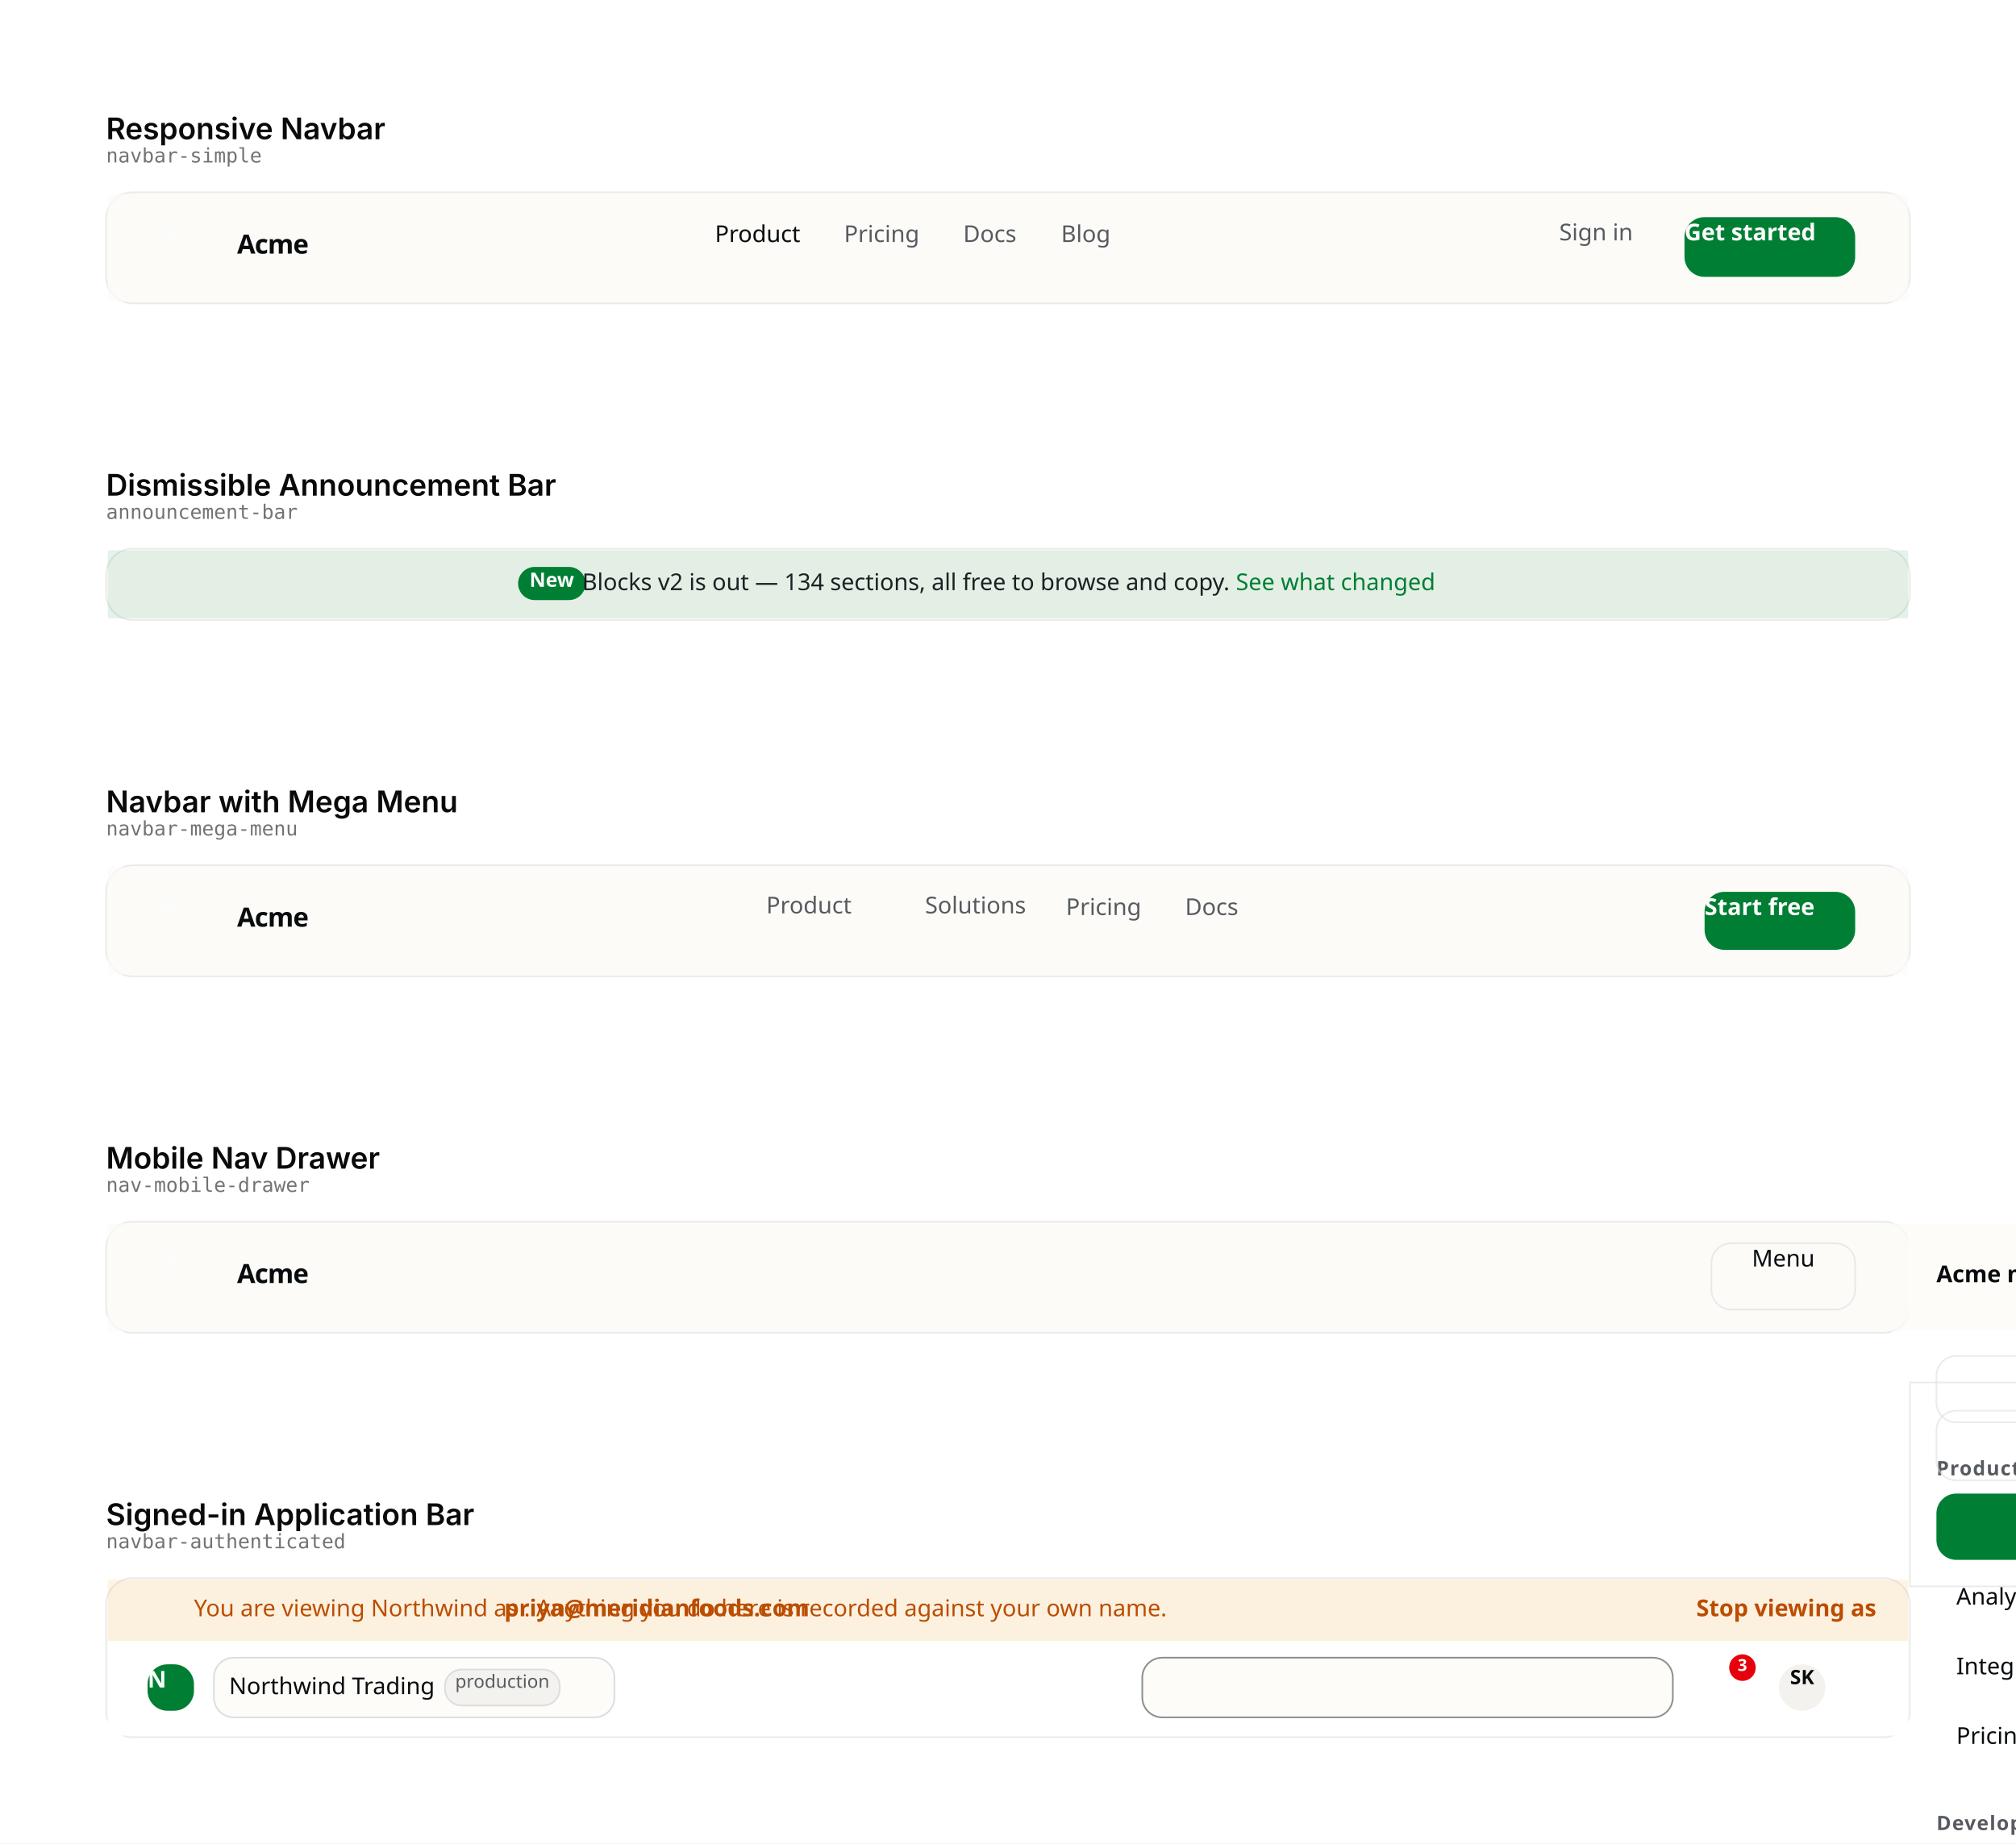
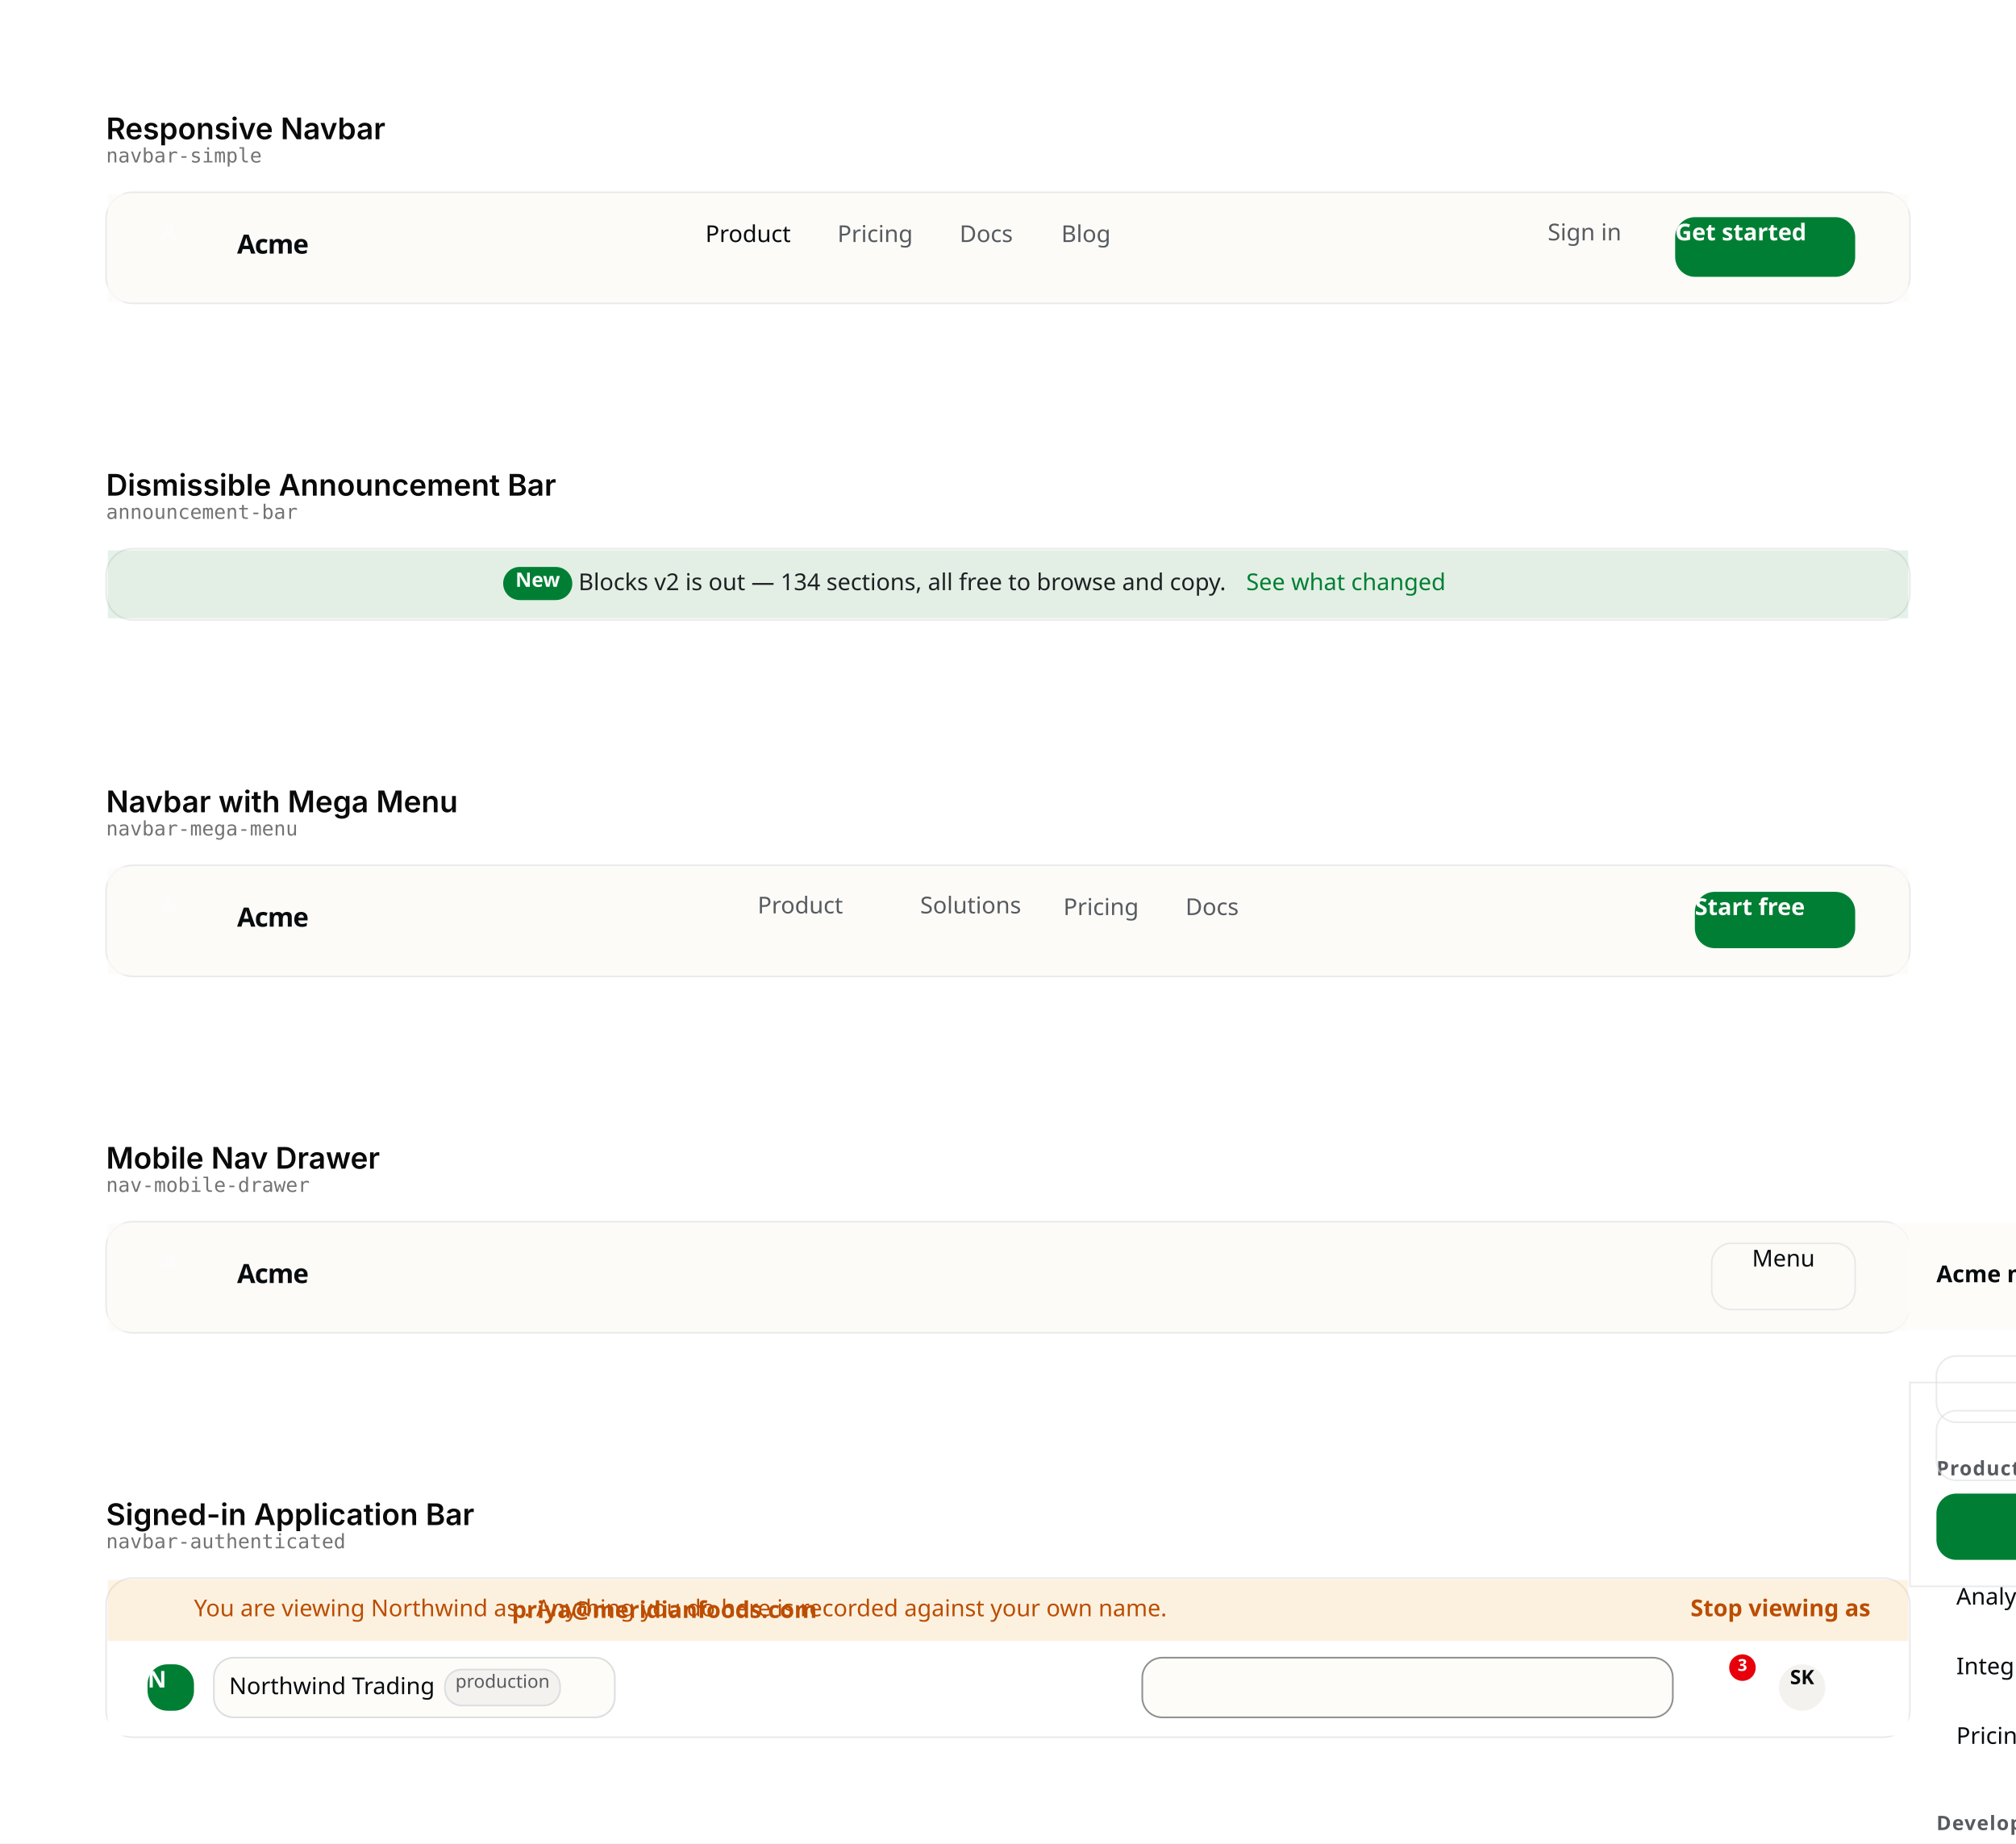
<svg xmlns="http://www.w3.org/2000/svg" width="1216" height="1112" viewBox="0 0 1216 1112" id="Hoverlab — Navigation">
  <rect id="Background" x="0" y="0" width="1216" height="1112" fill="#ffffff" />
  <text id="Responsive Navbar label" x="64" y="84" font-family="Inter, system-ui, sans-serif" font-size="18" font-weight="600" fill="#0a0a0a">Responsive Navbar</text>
  <text id="navbar-simple id" x="64" y="98" font-family="ui-monospace, monospace" font-size="12" fill="#737373">navbar-simple</text>
  <g id="Responsive Navbar" transform="translate(64, 116)">
    <rect id="container" x="0" y="0" width="1088" height="67" rx="16" fill="#fdfcf8" stroke="rgba(220, 222, 225, 0.6)" stroke-width="1" />
    <rect id="header" x="1" y="1" width="1086" height="65" fill="rgba(252, 251, 248, 0.702)" />
-     <text id="A" x="33" y="29" fill="#fcfcfc" font-family="ui-sans-serif, system-ui" font-size="14" font-weight="900">A</text>
-     <text id="Acme" x="79" y="37" fill="#080c0f" font-family="ui-sans-serif, system-ui" font-size="16" font-weight="700" letter-spacing="-0.4">Acme</text>
-     <text id="Product" x="367.23" y="30" fill="#080c0f" font-family="ui-sans-serif, system-ui" font-size="14" font-weight="500">Product</text>
-     <text id="Pricing" x="445.09" y="30" fill="#575b60" font-family="ui-sans-serif, system-ui" font-size="14" font-weight="500">Pricing</text>
-     <text id="Docs" x="516.97" y="30" fill="#575b60" font-family="ui-sans-serif, system-ui" font-size="14" font-weight="500">Docs</text>
-     <text id="Blog" x="576" y="30" fill="#575b60" font-family="ui-sans-serif, system-ui" font-size="14" font-weight="500">Blog</text>
-     <text id="Sign in" x="876.48" y="29" fill="#575b60" font-family="ui-sans-serif, system-ui" font-size="14" font-weight="500">Sign in</text>
-     <rect id="link" x="952.05" y="15" width="102.95" height="36" rx="12" fill="#007f34" />
-     <text id="Get started" x="952.05" y="29" fill="#fcfcfc" font-family="ui-sans-serif, system-ui" font-size="14" font-weight="600">Get started</text>
+     <text id="A" x="33" y="29" fill="#fcfcfc" font-family="Geist, &quot;Geist Fallback&quot;" font-size="14" font-weight="900">A</text>
+     <text id="Acme" x="79" y="37" fill="#080c0f" font-family="Geist, &quot;Geist Fallback&quot;" font-size="16" font-weight="700" letter-spacing="-0.4">Acme</text>
+     <text id="Product" x="361.48" y="30" fill="#080c0f" font-family="Geist, &quot;Geist Fallback&quot;" font-size="14" font-weight="500">Product</text>
+     <text id="Pricing" x="441.14" y="30" fill="#575b60" font-family="Geist, &quot;Geist Fallback&quot;" font-size="14" font-weight="500">Pricing</text>
+     <text id="Docs" x="514.8" y="30" fill="#575b60" font-family="Geist, &quot;Geist Fallback&quot;" font-size="14" font-weight="500">Docs</text>
+     <text id="Blog" x="576.14" y="30" fill="#575b60" font-family="Geist, &quot;Geist Fallback&quot;" font-size="14" font-weight="500">Blog</text>
+     <text id="Sign in" x="869.53" y="29" fill="#575b60" font-family="Geist, &quot;Geist Fallback&quot;" font-size="14" font-weight="500">Sign in</text>
+     <rect id="link" x="946.41" y="15" width="108.59" height="36" rx="12" fill="#007f34" />
+     <text id="Get started" x="946.41" y="29" fill="#fcfcfc" font-family="Geist, &quot;Geist Fallback&quot;" font-size="14" font-weight="600">Get started</text>
  </g>
  <text id="Dismissible Announcement Bar label" x="64" y="299" font-family="Inter, system-ui, sans-serif" font-size="18" font-weight="600" fill="#0a0a0a">Dismissible Announcement Bar</text>
  <text id="announcement-bar id" x="64" y="313" font-family="ui-monospace, monospace" font-size="12" fill="#737373">announcement-bar</text>
  <g id="Dismissible Announcement Bar" transform="translate(64, 331)">
    <rect id="container" x="0" y="0" width="1088" height="43" rx="16" fill="#fdfcf8" stroke="rgba(220, 222, 225, 0.6)" stroke-width="1" />
    <rect id="section" x="1" y="1" width="1086" height="41" fill="rgba(0, 128, 49, 0.102)" />
-     <rect id="container 2" x="248.5" y="11" width="40.66" height="20" rx="10" fill="#007f34" />
-     <text id="New" x="268.83" y="23" fill="#fcfcfc" font-family="ui-sans-serif, system-ui" font-size="12" font-weight="600" text-anchor="middle">New</text>
-     <text id="Blocks v2 is out — 134 sections, all fre…" x="482.41" y="25" fill="rgba(8, 11, 16, 0.902)" font-family="ui-sans-serif, system-ui" font-size="14" text-anchor="middle">Blocks v2 is out — 134 sections, all free to browse and copy.</text>
-     <text id="See what changed" x="741.57" y="25" fill="#007f34" font-family="ui-sans-serif, system-ui" font-size="14" font-weight="500" text-anchor="middle">See what changed</text>
+     <rect id="container 2" x="239.5" y="11" width="41.69" height="20" rx="10" fill="#007f34" />
+     <text id="New" x="260.34" y="23" fill="#fcfcfc" font-family="Geist, &quot;Geist Fallback&quot;" font-size="12" font-weight="600" text-anchor="middle">New</text>
+     <text id="Blocks v2 is out — 134 sections, all fre…" x="480.18" y="25" fill="rgba(8, 11, 16, 0.902)" font-family="Geist, &quot;Geist Fallback&quot;" font-size="14" text-anchor="middle">Blocks v2 is out — 134 sections, all free to browse and copy.</text>
+     <text id="See what changed" x="747.83" y="25" fill="#007f34" font-family="Geist, &quot;Geist Fallback&quot;" font-size="14" font-weight="500" text-anchor="middle">See what changed</text>
  </g>
  <text id="Navbar with Mega Menu label" x="64" y="490" font-family="Inter, system-ui, sans-serif" font-size="18" font-weight="600" fill="#0a0a0a">Navbar with Mega Menu</text>
  <text id="navbar-mega-menu id" x="64" y="504" font-family="ui-monospace, monospace" font-size="12" fill="#737373">navbar-mega-menu</text>
  <g id="Navbar with Mega Menu" transform="translate(64, 522)">
    <rect id="container" x="0" y="0" width="1088" height="67" rx="16" fill="#fdfcf8" stroke="rgba(220, 222, 225, 0.6)" stroke-width="1" />
    <rect id="header" x="1" y="1" width="1086" height="65" fill="rgba(252, 251, 248, 0.702)" />
-     <text id="A" x="33" y="29" fill="#fcfcfc" font-family="ui-sans-serif, system-ui" font-size="14" font-weight="900">A</text>
-     <text id="Acme" x="79" y="37" fill="#080c0f" font-family="ui-sans-serif, system-ui" font-size="16" font-weight="700" letter-spacing="-0.4">Acme</text>
-     <text id="Product" x="423.91" y="29" fill="#575b60" font-family="ui-sans-serif, system-ui" font-size="14" font-weight="500" text-anchor="middle">Product</text>
-     <text id="Solutions" x="524.39" y="29" fill="#575b60" font-family="ui-sans-serif, system-ui" font-size="14" font-weight="500" text-anchor="middle">Solutions</text>
-     <text id="Pricing" x="578.94" y="30" fill="#575b60" font-family="ui-sans-serif, system-ui" font-size="14" font-weight="500">Pricing</text>
-     <text id="Docs" x="650.81" y="30" fill="#575b60" font-family="ui-sans-serif, system-ui" font-size="14" font-weight="500">Docs</text>
-     <rect id="link" x="964.16" y="16" width="90.84" height="35" rx="12" fill="#007f34" />
-     <text id="Start free" x="964.16" y="30" fill="#fcfcfc" font-family="ui-sans-serif, system-ui" font-size="14" font-weight="600">Start free</text>
+     <text id="A" x="33" y="29" fill="#fcfcfc" font-family="Geist, &quot;Geist Fallback&quot;" font-size="14" font-weight="900">A</text>
+     <text id="Acme" x="79" y="37" fill="#080c0f" font-family="Geist, &quot;Geist Fallback&quot;" font-size="16" font-weight="700" letter-spacing="-0.4">Acme</text>
+     <text id="Product" x="418.72" y="29" fill="#575b60" font-family="Geist, &quot;Geist Fallback&quot;" font-size="14" font-weight="500" text-anchor="middle">Product</text>
+     <text id="Solutions" x="521.47" y="29" fill="#575b60" font-family="Geist, &quot;Geist Fallback&quot;" font-size="14" font-weight="500" text-anchor="middle">Solutions</text>
+     <text id="Pricing" x="577.39" y="30" fill="#575b60" font-family="Geist, &quot;Geist Fallback&quot;" font-size="14" font-weight="500">Pricing</text>
+     <text id="Docs" x="651.05" y="30" fill="#575b60" font-family="Geist, &quot;Geist Fallback&quot;" font-size="14" font-weight="500">Docs</text>
+     <rect id="link" x="958.3" y="16" width="96.7" height="34" rx="12" fill="#007f34" />
+     <text id="Start free" x="958.3" y="30" fill="#fcfcfc" font-family="Geist, &quot;Geist Fallback&quot;" font-size="14" font-weight="600">Start free</text>
  </g>
  <text id="Mobile Nav Drawer label" x="64" y="705" font-family="Inter, system-ui, sans-serif" font-size="18" font-weight="600" fill="#0a0a0a">Mobile Nav Drawer</text>
  <text id="nav-mobile-drawer id" x="64" y="719" font-family="ui-monospace, monospace" font-size="12" fill="#737373">nav-mobile-drawer</text>
  <g id="Mobile Nav Drawer" transform="translate(64, 737)">
    <rect id="container" x="0" y="0" width="1088" height="67" rx="16" fill="#fdfcf8" stroke="rgba(220, 222, 225, 0.6)" stroke-width="1" />
    <rect id="header" x="1" y="1" width="1086" height="65" fill="rgba(252, 251, 248, 0.702)" />
-     <text id="A" x="33" y="29" fill="#fcfcfc" font-family="ui-sans-serif, system-ui" font-size="14" font-weight="900">A</text>
-     <text id="Acme" x="79" y="37" fill="#080c0f" font-family="ui-sans-serif, system-ui" font-size="16" font-weight="700" letter-spacing="-0.4">Acme</text>
-     <rect id="button" x="968.28" y="13" width="86.72" height="40" rx="12" fill="none" stroke="rgba(220, 222, 225, 0.6)" stroke-width="1" />
-     <text id="Menu" x="1011.64" y="27" fill="#080c0f" font-family="ui-sans-serif, system-ui" font-size="14" font-weight="500" text-anchor="middle">Menu</text>
+     <text id="A" x="33" y="29" fill="#fcfcfc" font-family="Geist, &quot;Geist Fallback&quot;" font-size="14" font-weight="900">A</text>
+     <text id="Acme" x="79" y="37" fill="#080c0f" font-family="Geist, &quot;Geist Fallback&quot;" font-size="16" font-weight="700" letter-spacing="-0.4">Acme</text>
+     <rect id="button" x="968.47" y="13" width="86.53" height="40" rx="12" fill="none" stroke="rgba(220, 222, 225, 0.6)" stroke-width="1" />
+     <text id="Menu" x="1011.73" y="27" fill="#080c0f" font-family="Geist, &quot;Geist Fallback&quot;" font-size="14" font-weight="500" text-anchor="middle">Menu</text>
    <rect id="dialog" x="1087" y="1" width="384" height="64" fill="#fdfcf8" />
-     <text id="Acme menu" x="1104" y="36.5" fill="#080c0f" font-family="ui-sans-serif, system-ui" font-size="14" font-weight="600">Acme menu</text>
+     <text id="Acme menu" x="1104" y="36.5" fill="#080c0f" font-family="Geist, &quot;Geist Fallback&quot;" font-size="14" font-weight="600">Acme menu</text>
    <rect id="field" x="1104" y="81" width="351" height="40" rx="12" fill="rgba(255, 255, 255, 0.6)" stroke="rgba(220, 222, 225, 0.6)" stroke-width="1" />
-     <text id="Product" x="1104" y="153" fill="#575b60" font-family="ui-sans-serif, system-ui" font-size="12" font-weight="600" letter-spacing="0.6">Product</text>
-     <text id="Overview" x="1116" y="189" fill="#080c0f" font-family="ui-sans-serif, system-ui" font-size="14" font-weight="500">Overview</text>
-     <text id="Analytics" x="1116" y="231" fill="#080c0f" font-family="ui-sans-serif, system-ui" font-size="14" font-weight="500">Analytics</text>
-     <text id="Integrations" x="1116" y="273" fill="#080c0f" font-family="ui-sans-serif, system-ui" font-size="14" font-weight="500">Integrations</text>
-     <rect id="container 2" x="1200.88" y="259.86" width="32.55" height="18.28" rx="9.14" fill="rgba(0, 128, 54, 0.149)" />
-     <text id="New" x="1200.88" y="269.86" fill="#007f34" font-family="ui-sans-serif, system-ui" font-size="10" font-weight="600">New</text>
-     <text id="Pricing" x="1116" y="315" fill="#080c0f" font-family="ui-sans-serif, system-ui" font-size="14" font-weight="500">Pricing</text>
-     <text id="Developers" x="1104" y="367" fill="#575b60" font-family="ui-sans-serif, system-ui" font-size="12" font-weight="600" letter-spacing="0.6">Developers</text>
-     <text id="Documentation" x="1116" y="403" fill="#080c0f" font-family="ui-sans-serif, system-ui" font-size="14" font-weight="500">Documentation</text>
-     <text id="API reference" x="1116" y="445" fill="#080c0f" font-family="ui-sans-serif, system-ui" font-size="14" font-weight="500">API reference</text>
-     <text id="Changelog" x="1116" y="487" fill="#080c0f" font-family="ui-sans-serif, system-ui" font-size="14" font-weight="500">Changelog</text>
-     <text id="Status" x="1116" y="529" fill="#080c0f" font-family="ui-sans-serif, system-ui" font-size="14" font-weight="500">Status</text>
-     <text id="Company" x="1104" y="581" fill="#575b60" font-family="ui-sans-serif, system-ui" font-size="12" font-weight="600" letter-spacing="0.6">Company</text>
-     <text id="About" x="1116" y="617" fill="#080c0f" font-family="ui-sans-serif, system-ui" font-size="14" font-weight="500">About</text>
-     <text id="Blog" x="1116" y="659" fill="#080c0f" font-family="ui-sans-serif, system-ui" font-size="14" font-weight="500">Blog</text>
-     <text id="Careers" x="1116" y="701" fill="#080c0f" font-family="ui-sans-serif, system-ui" font-size="14" font-weight="500">Careers</text>
-     <rect id="container 3" x="1171.25" y="687.86" width="17.56" height="18.28" rx="8.78" fill="rgba(0, 128, 54, 0.149)" />
-     <text id="3" x="1171.25" y="697.86" fill="#007f34" font-family="ui-sans-serif, system-ui" font-size="10" font-weight="600">3</text>
+     <text id="Product" x="1104" y="153" fill="#575b60" font-family="Geist, &quot;Geist Fallback&quot;" font-size="12" font-weight="600" letter-spacing="0.6">Product</text>
+     <text id="Overview" x="1116" y="189" fill="#080c0f" font-family="Geist, &quot;Geist Fallback&quot;" font-size="14" font-weight="500">Overview</text>
+     <text id="Analytics" x="1116" y="231" fill="#080c0f" font-family="Geist, &quot;Geist Fallback&quot;" font-size="14" font-weight="500">Analytics</text>
+     <text id="Integrations" x="1116" y="273" fill="#080c0f" font-family="Geist, &quot;Geist Fallback&quot;" font-size="14" font-weight="500">Integrations</text>
+     <rect id="container 2" x="1202.61" y="259.86" width="33.41" height="18.28" rx="9.14" fill="rgba(0, 128, 54, 0.149)" />
+     <text id="New" x="1202.61" y="269.86" fill="#007f34" font-family="Geist, &quot;Geist Fallback&quot;" font-size="10" font-weight="600">New</text>
+     <text id="Pricing" x="1116" y="315" fill="#080c0f" font-family="Geist, &quot;Geist Fallback&quot;" font-size="14" font-weight="500">Pricing</text>
+     <text id="Developers" x="1104" y="367" fill="#575b60" font-family="Geist, &quot;Geist Fallback&quot;" font-size="12" font-weight="600" letter-spacing="0.6">Developers</text>
+     <text id="Documentation" x="1116" y="403" fill="#080c0f" font-family="Geist, &quot;Geist Fallback&quot;" font-size="14" font-weight="500">Documentation</text>
+     <text id="API reference" x="1116" y="445" fill="#080c0f" font-family="Geist, &quot;Geist Fallback&quot;" font-size="14" font-weight="500">API reference</text>
+     <text id="Changelog" x="1116" y="487" fill="#080c0f" font-family="Geist, &quot;Geist Fallback&quot;" font-size="14" font-weight="500">Changelog</text>
+     <text id="Status" x="1116" y="529" fill="#080c0f" font-family="Geist, &quot;Geist Fallback&quot;" font-size="14" font-weight="500">Status</text>
+     <text id="Company" x="1104" y="581" fill="#575b60" font-family="Geist, &quot;Geist Fallback&quot;" font-size="12" font-weight="600" letter-spacing="0.6">Company</text>
+     <text id="About" x="1116" y="617" fill="#080c0f" font-family="Geist, &quot;Geist Fallback&quot;" font-size="14" font-weight="500">About</text>
+     <text id="Blog" x="1116" y="659" fill="#080c0f" font-family="Geist, &quot;Geist Fallback&quot;" font-size="14" font-weight="500">Blog</text>
+     <text id="Careers" x="1116" y="701" fill="#080c0f" font-family="Geist, &quot;Geist Fallback&quot;" font-size="14" font-weight="500">Careers</text>
+     <rect id="container 3" x="1175.06" y="687.86" width="18.38" height="18.28" rx="9.14" fill="rgba(0, 128, 54, 0.149)" />
+     <text id="3" x="1175.06" y="697.86" fill="#007f34" font-family="Geist, &quot;Geist Fallback&quot;" font-size="10" font-weight="600">3</text>
    <rect id="container 4" x="1088" y="97" width="383" height="123" fill="none" stroke="rgba(220, 222, 225, 0.6)" stroke-width="1" />
    <rect id="link" x="1104" y="114" width="351" height="42" rx="12" fill="none" stroke="rgba(220, 222, 225, 0.6)" stroke-width="1" />
-     <text id="Sign in" x="1279.5" y="128" fill="#080c0f" font-family="ui-sans-serif, system-ui" font-size="14" font-weight="600" text-anchor="middle">Sign in</text>
+     <text id="Sign in" x="1279.5" y="128" fill="#080c0f" font-family="Geist, &quot;Geist Fallback&quot;" font-size="14" font-weight="600" text-anchor="middle">Sign in</text>
    <rect id="link 2" x="1104" y="164" width="351" height="40" rx="12" fill="#007f34" />
-     <text id="Get started" x="1279.5" y="178" fill="#fcfcfc" font-family="ui-sans-serif, system-ui" font-size="14" font-weight="600" text-anchor="middle">Get started</text>
+     <text id="Get started" x="1279.5" y="178" fill="#fcfcfc" font-family="Geist, &quot;Geist Fallback&quot;" font-size="14" font-weight="600" text-anchor="middle">Get started</text>
  </g>
  <text id="Signed-in Application Bar label" x="64" y="920" font-family="Inter, system-ui, sans-serif" font-size="18" font-weight="600" fill="#0a0a0a">Signed-in Application Bar</text>
  <text id="navbar-authenticated id" x="64" y="934" font-family="ui-monospace, monospace" font-size="12" fill="#737373">navbar-authenticated</text>
  <g id="Signed-in Application Bar" transform="translate(64, 952)">
    <rect id="container" x="0" y="0" width="1088" height="96" rx="16" fill="#fdfcf8" stroke="rgba(220, 222, 225, 0.6)" stroke-width="1" />
    <rect id="status" x="1" y="1" width="1086" height="37" fill="rgba(245, 147, 0, 0.102)" />
-     <text id="You are viewing Northwind as . Anything …" x="53" y="23" fill="#bb4d00" font-family="ui-sans-serif, system-ui" font-size="14">You are viewing Northwind as . Anything you do here is recorded against your own name.</text>
-     <text id="priya@meridianfoods.com" x="240.17" y="23" fill="#bb4d00" font-family="ui-sans-serif, system-ui" font-size="14" font-weight="600">priya@meridianfoods.com</text>
-     <text id="Stop viewing as" x="1013.45" y="23" fill="#bb4d00" font-family="ui-sans-serif, system-ui" font-size="14" font-weight="600" text-anchor="middle">Stop viewing as</text>
+     <text id="You are viewing Northwind as . Anything …" x="53" y="23" fill="#bb4d00" font-family="Geist, &quot;Geist Fallback&quot;" font-size="14">You are viewing Northwind as . Anything you do here is recorded against your own name.</text>
+     <text id="priya@meridianfoods.com" x="244.75" y="24" fill="#bb4d00" font-family="Geist, &quot;Geist Fallback&quot;" font-size="14" font-weight="600">priya@meridianfoods.com</text>
+     <text id="Stop viewing as" x="1009.95" y="23" fill="#bb4d00" font-family="Geist, &quot;Geist Fallback&quot;" font-size="14" font-weight="600" text-anchor="middle">Stop viewing as</text>
    <rect id="nav" x="1" y="38" width="1086" height="57" fill="#ffffff" />
    <rect id="container 2" x="25" y="52" width="28" height="28" rx="12" fill="#007f34" />
-     <text id="N" x="25" y="66" fill="#fcfcfc" font-family="ui-sans-serif, system-ui" font-size="14" font-weight="700">N</text>
-     <rect id="button" x="65" y="48" width="241.61" height="36" rx="12" fill="#fdfcf8" stroke="#dbdee1" stroke-width="1" />
-     <text id="Northwind Trading" x="136.19" y="70" fill="#080c0f" font-family="ui-sans-serif, system-ui" font-size="14" font-weight="500" text-anchor="middle">Northwind Trading</text>
-     <rect id="container 3" x="204.38" y="55.14" width="69.23" height="21.7" rx="10" fill="#f3f2ee" stroke="#dbdee1" stroke-width="1" />
-     <text id="production" x="238.99" y="66.14" fill="#575b60" font-family="ui-sans-serif, system-ui" font-size="11" font-weight="500" text-anchor="middle">production</text>
+     <text id="N" x="25" y="66" fill="#fcfcfc" font-family="Geist, &quot;Geist Fallback&quot;" font-size="14" font-weight="700">N</text>
+     <rect id="button" x="65" y="48" width="241.83" height="36" rx="12" fill="#fdfcf8" stroke="#dbdee1" stroke-width="1" />
+     <text id="Northwind Trading" x="136.2" y="70" fill="#080c0f" font-family="Geist, &quot;Geist Fallback&quot;" font-size="14" font-weight="500" text-anchor="middle">Northwind Trading</text>
+     <rect id="container 3" x="204.39" y="55.14" width="69.44" height="21.7" rx="10" fill="#f3f2ee" stroke="#dbdee1" stroke-width="1" />
+     <text id="production" x="239.11" y="66.14" fill="#575b60" font-family="Geist, &quot;Geist Fallback&quot;" font-size="11" font-weight="500" text-anchor="middle">production</text>
    <rect id="field" x="625" y="48" width="320" height="36" rx="12" fill="#fdfcf8" stroke="#8d8f92" stroke-width="1" />
    <rect id="container 4" x="979" y="46" width="16" height="16" rx="8" fill="#e7000b" />
-     <text id="3" x="987" y="56" fill="#fcfcfc" font-family="ui-sans-serif, system-ui" font-size="10" font-weight="600" text-anchor="middle">3</text>
+     <text id="3" x="987" y="56" fill="#fcfcfc" font-family="Geist, &quot;Geist Fallback&quot;" font-size="10" font-weight="600" text-anchor="middle">3</text>
    <rect id="container 5" x="1009" y="52" width="28" height="28" rx="14" fill="#f3f2ee" />
-     <text id="SK" x="1023" y="64" fill="#080c0f" font-family="ui-sans-serif, system-ui" font-size="12" font-weight="600" text-anchor="middle">SK</text>
+     <text id="SK" x="1023" y="64" fill="#080c0f" font-family="Geist, &quot;Geist Fallback&quot;" font-size="12" font-weight="600" text-anchor="middle">SK</text>
  </g>
</svg>
